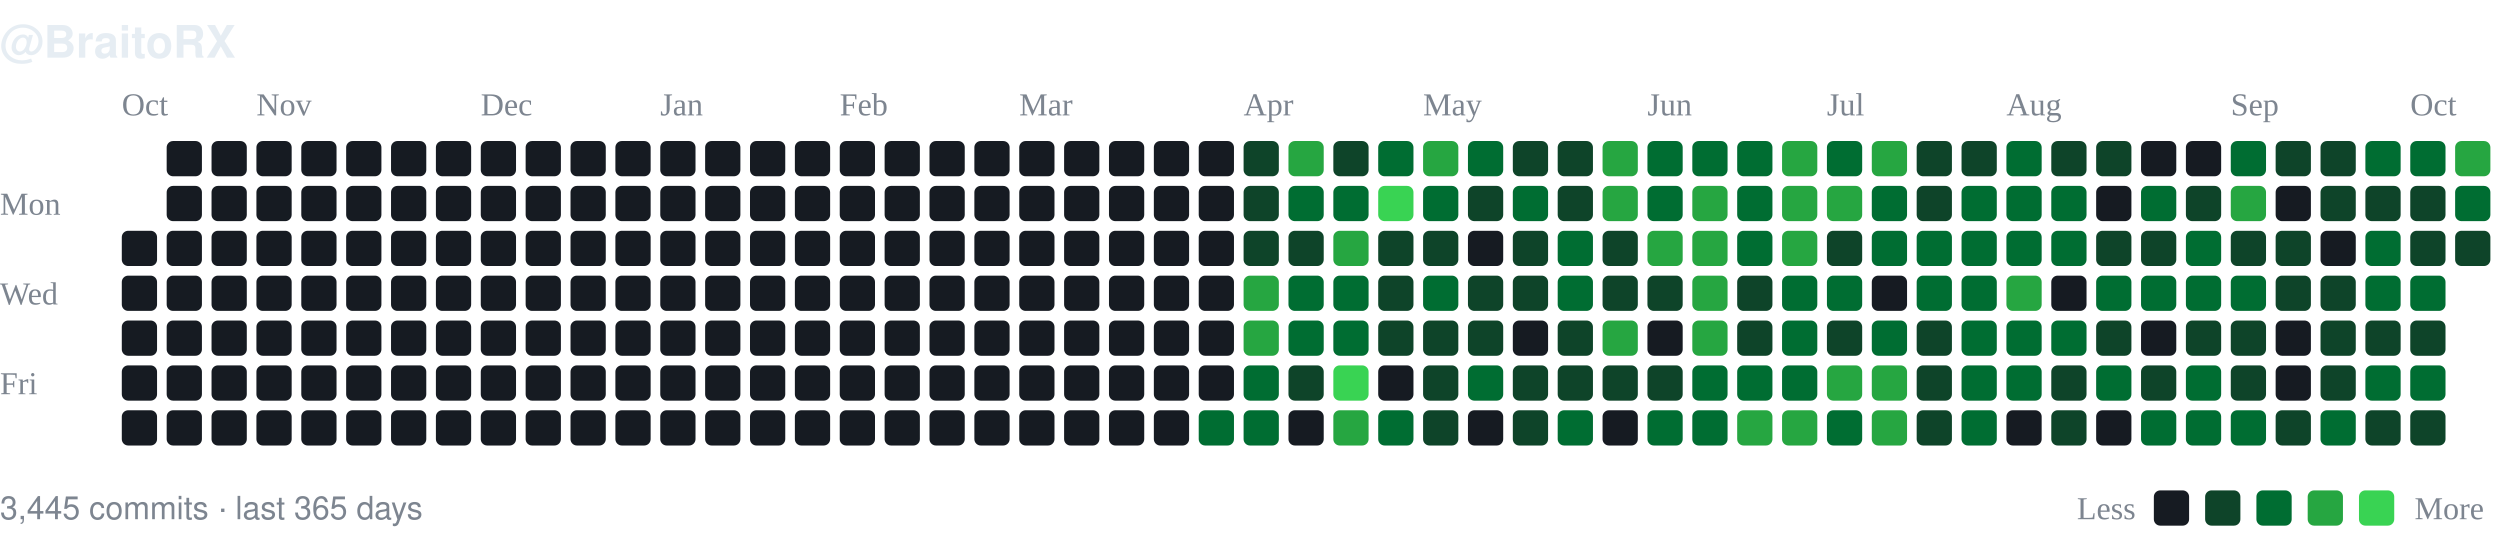
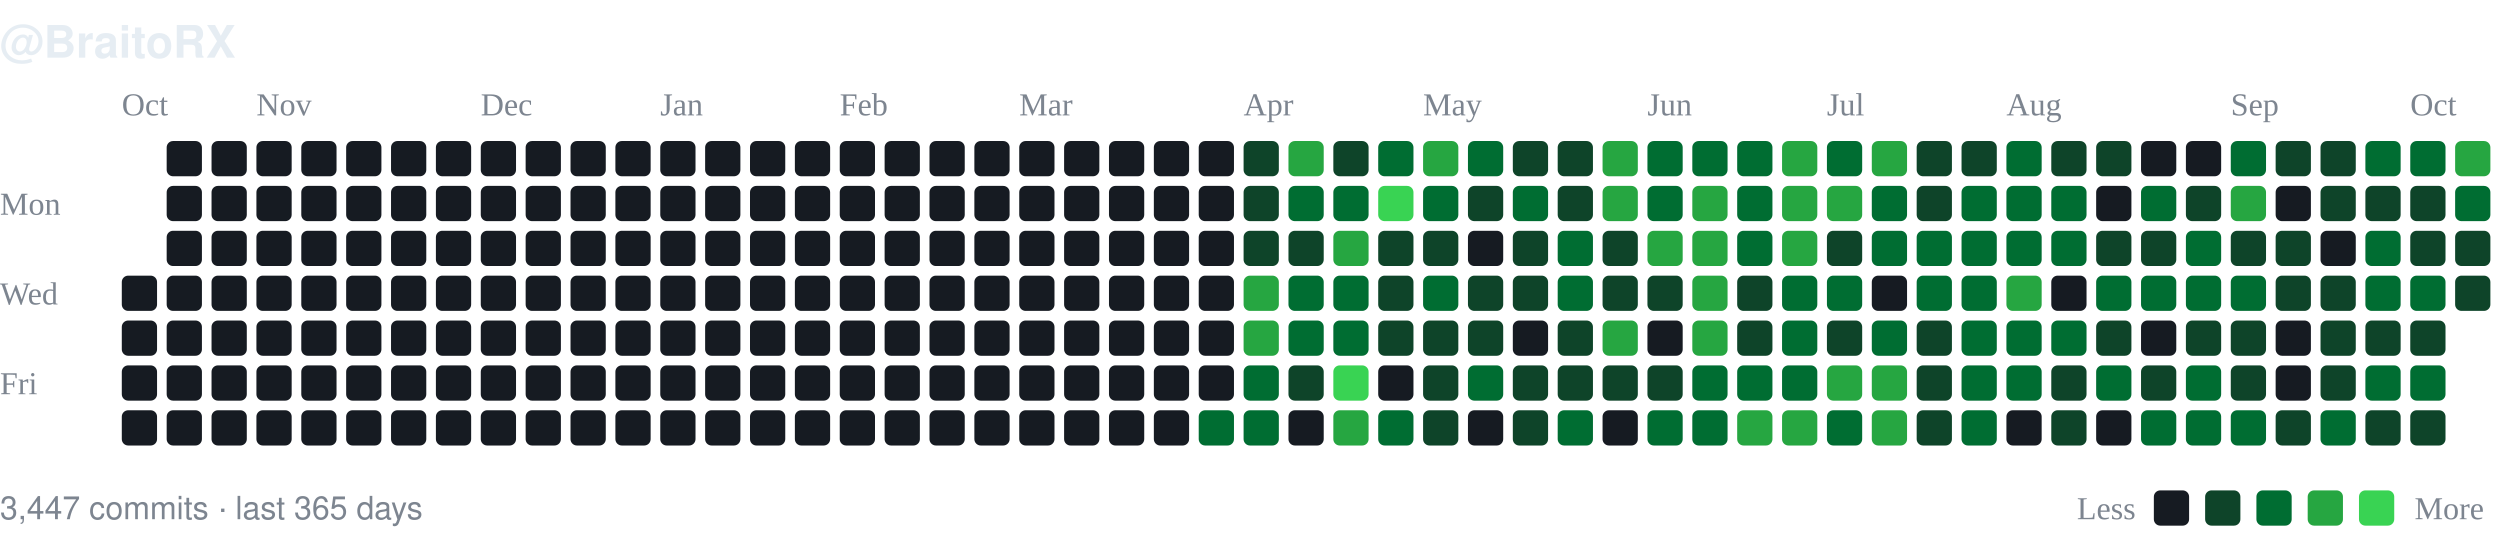
<svg xmlns="http://www.w3.org/2000/svg" width="780" height="170" viewBox="0 0 780 170" role="img">
  <text x="0" y="18" font-size="14" font-weight="600" fill="#e6edf3" font-family="ui-sans-serif,-apple-system,Segoe UI,Helvetica,Arial,sans-serif">@BraitoRX</text>
  <text x="0" y="67" font-size="10" fill="#7d8590">Mon</text>
  <text x="0" y="95" font-size="10" fill="#7d8590">Wed</text>
  <text x="0" y="123" font-size="10" fill="#7d8590">Fri</text>
  <text x="38" y="36" font-size="10" fill="#7d8590">Oct</text>
-   <rect x="38" y="72" width="11" height="11" rx="2" fill="#161b22" />
  <rect x="38" y="86" width="11" height="11" rx="2" fill="#161b22" />
  <rect x="38" y="100" width="11" height="11" rx="2" fill="#161b22" />
  <rect x="38" y="114" width="11" height="11" rx="2" fill="#161b22" />
  <rect x="38" y="128" width="11" height="11" rx="2" fill="#161b22" />
  <rect x="52" y="44" width="11" height="11" rx="2" fill="#161b22" />
  <rect x="52" y="58" width="11" height="11" rx="2" fill="#161b22" />
  <rect x="52" y="72" width="11" height="11" rx="2" fill="#161b22" />
  <rect x="52" y="86" width="11" height="11" rx="2" fill="#161b22" />
  <rect x="52" y="100" width="11" height="11" rx="2" fill="#161b22" />
  <rect x="52" y="114" width="11" height="11" rx="2" fill="#161b22" />
  <rect x="52" y="128" width="11" height="11" rx="2" fill="#161b22" />
  <rect x="66" y="44" width="11" height="11" rx="2" fill="#161b22" />
  <rect x="66" y="58" width="11" height="11" rx="2" fill="#161b22" />
  <rect x="66" y="72" width="11" height="11" rx="2" fill="#161b22" />
  <rect x="66" y="86" width="11" height="11" rx="2" fill="#161b22" />
  <rect x="66" y="100" width="11" height="11" rx="2" fill="#161b22" />
  <rect x="66" y="114" width="11" height="11" rx="2" fill="#161b22" />
  <rect x="66" y="128" width="11" height="11" rx="2" fill="#161b22" />
  <text x="80" y="36" font-size="10" fill="#7d8590">Nov</text>
  <rect x="80" y="44" width="11" height="11" rx="2" fill="#161b22" />
  <rect x="80" y="58" width="11" height="11" rx="2" fill="#161b22" />
  <rect x="80" y="72" width="11" height="11" rx="2" fill="#161b22" />
  <rect x="80" y="86" width="11" height="11" rx="2" fill="#161b22" />
  <rect x="80" y="100" width="11" height="11" rx="2" fill="#161b22" />
  <rect x="80" y="114" width="11" height="11" rx="2" fill="#161b22" />
  <rect x="80" y="128" width="11" height="11" rx="2" fill="#161b22" />
  <rect x="94" y="44" width="11" height="11" rx="2" fill="#161b22" />
  <rect x="94" y="58" width="11" height="11" rx="2" fill="#161b22" />
  <rect x="94" y="72" width="11" height="11" rx="2" fill="#161b22" />
  <rect x="94" y="86" width="11" height="11" rx="2" fill="#161b22" />
  <rect x="94" y="100" width="11" height="11" rx="2" fill="#161b22" />
  <rect x="94" y="114" width="11" height="11" rx="2" fill="#161b22" />
  <rect x="94" y="128" width="11" height="11" rx="2" fill="#161b22" />
  <rect x="108" y="44" width="11" height="11" rx="2" fill="#161b22" />
  <rect x="108" y="58" width="11" height="11" rx="2" fill="#161b22" />
  <rect x="108" y="72" width="11" height="11" rx="2" fill="#161b22" />
  <rect x="108" y="86" width="11" height="11" rx="2" fill="#161b22" />
  <rect x="108" y="100" width="11" height="11" rx="2" fill="#161b22" />
  <rect x="108" y="114" width="11" height="11" rx="2" fill="#161b22" />
  <rect x="108" y="128" width="11" height="11" rx="2" fill="#161b22" />
  <rect x="122" y="44" width="11" height="11" rx="2" fill="#161b22" />
  <rect x="122" y="58" width="11" height="11" rx="2" fill="#161b22" />
  <rect x="122" y="72" width="11" height="11" rx="2" fill="#161b22" />
  <rect x="122" y="86" width="11" height="11" rx="2" fill="#161b22" />
  <rect x="122" y="100" width="11" height="11" rx="2" fill="#161b22" />
  <rect x="122" y="114" width="11" height="11" rx="2" fill="#161b22" />
  <rect x="122" y="128" width="11" height="11" rx="2" fill="#161b22" />
  <rect x="136" y="44" width="11" height="11" rx="2" fill="#161b22" />
  <rect x="136" y="58" width="11" height="11" rx="2" fill="#161b22" />
  <rect x="136" y="72" width="11" height="11" rx="2" fill="#161b22" />
  <rect x="136" y="86" width="11" height="11" rx="2" fill="#161b22" />
  <rect x="136" y="100" width="11" height="11" rx="2" fill="#161b22" />
  <rect x="136" y="114" width="11" height="11" rx="2" fill="#161b22" />
  <rect x="136" y="128" width="11" height="11" rx="2" fill="#161b22" />
  <text x="150" y="36" font-size="10" fill="#7d8590">Dec</text>
  <rect x="150" y="44" width="11" height="11" rx="2" fill="#161b22" />
  <rect x="150" y="58" width="11" height="11" rx="2" fill="#161b22" />
  <rect x="150" y="72" width="11" height="11" rx="2" fill="#161b22" />
  <rect x="150" y="86" width="11" height="11" rx="2" fill="#161b22" />
  <rect x="150" y="100" width="11" height="11" rx="2" fill="#161b22" />
  <rect x="150" y="114" width="11" height="11" rx="2" fill="#161b22" />
  <rect x="150" y="128" width="11" height="11" rx="2" fill="#161b22" />
  <rect x="164" y="44" width="11" height="11" rx="2" fill="#161b22" />
  <rect x="164" y="58" width="11" height="11" rx="2" fill="#161b22" />
  <rect x="164" y="72" width="11" height="11" rx="2" fill="#161b22" />
  <rect x="164" y="86" width="11" height="11" rx="2" fill="#161b22" />
  <rect x="164" y="100" width="11" height="11" rx="2" fill="#161b22" />
  <rect x="164" y="114" width="11" height="11" rx="2" fill="#161b22" />
  <rect x="164" y="128" width="11" height="11" rx="2" fill="#161b22" />
  <rect x="178" y="44" width="11" height="11" rx="2" fill="#161b22" />
  <rect x="178" y="58" width="11" height="11" rx="2" fill="#161b22" />
  <rect x="178" y="72" width="11" height="11" rx="2" fill="#161b22" />
  <rect x="178" y="86" width="11" height="11" rx="2" fill="#161b22" />
  <rect x="178" y="100" width="11" height="11" rx="2" fill="#161b22" />
  <rect x="178" y="114" width="11" height="11" rx="2" fill="#161b22" />
  <rect x="178" y="128" width="11" height="11" rx="2" fill="#161b22" />
  <rect x="192" y="44" width="11" height="11" rx="2" fill="#161b22" />
  <rect x="192" y="58" width="11" height="11" rx="2" fill="#161b22" />
  <rect x="192" y="72" width="11" height="11" rx="2" fill="#161b22" />
  <rect x="192" y="86" width="11" height="11" rx="2" fill="#161b22" />
  <rect x="192" y="100" width="11" height="11" rx="2" fill="#161b22" />
  <rect x="192" y="114" width="11" height="11" rx="2" fill="#161b22" />
  <rect x="192" y="128" width="11" height="11" rx="2" fill="#161b22" />
  <text x="206" y="36" font-size="10" fill="#7d8590">Jan</text>
  <rect x="206" y="44" width="11" height="11" rx="2" fill="#161b22" />
  <rect x="206" y="58" width="11" height="11" rx="2" fill="#161b22" />
  <rect x="206" y="72" width="11" height="11" rx="2" fill="#161b22" />
  <rect x="206" y="86" width="11" height="11" rx="2" fill="#161b22" />
  <rect x="206" y="100" width="11" height="11" rx="2" fill="#161b22" />
  <rect x="206" y="114" width="11" height="11" rx="2" fill="#161b22" />
  <rect x="206" y="128" width="11" height="11" rx="2" fill="#161b22" />
  <rect x="220" y="44" width="11" height="11" rx="2" fill="#161b22" />
  <rect x="220" y="58" width="11" height="11" rx="2" fill="#161b22" />
  <rect x="220" y="72" width="11" height="11" rx="2" fill="#161b22" />
  <rect x="220" y="86" width="11" height="11" rx="2" fill="#161b22" />
  <rect x="220" y="100" width="11" height="11" rx="2" fill="#161b22" />
  <rect x="220" y="114" width="11" height="11" rx="2" fill="#161b22" />
  <rect x="220" y="128" width="11" height="11" rx="2" fill="#161b22" />
  <rect x="234" y="44" width="11" height="11" rx="2" fill="#161b22" />
  <rect x="234" y="58" width="11" height="11" rx="2" fill="#161b22" />
  <rect x="234" y="72" width="11" height="11" rx="2" fill="#161b22" />
  <rect x="234" y="86" width="11" height="11" rx="2" fill="#161b22" />
  <rect x="234" y="100" width="11" height="11" rx="2" fill="#161b22" />
  <rect x="234" y="114" width="11" height="11" rx="2" fill="#161b22" />
  <rect x="234" y="128" width="11" height="11" rx="2" fill="#161b22" />
  <rect x="248" y="44" width="11" height="11" rx="2" fill="#161b22" />
  <rect x="248" y="58" width="11" height="11" rx="2" fill="#161b22" />
  <rect x="248" y="72" width="11" height="11" rx="2" fill="#161b22" />
  <rect x="248" y="86" width="11" height="11" rx="2" fill="#161b22" />
  <rect x="248" y="100" width="11" height="11" rx="2" fill="#161b22" />
  <rect x="248" y="114" width="11" height="11" rx="2" fill="#161b22" />
  <rect x="248" y="128" width="11" height="11" rx="2" fill="#161b22" />
  <text x="262" y="36" font-size="10" fill="#7d8590">Feb</text>
  <rect x="262" y="44" width="11" height="11" rx="2" fill="#161b22" />
  <rect x="262" y="58" width="11" height="11" rx="2" fill="#161b22" />
  <rect x="262" y="72" width="11" height="11" rx="2" fill="#161b22" />
  <rect x="262" y="86" width="11" height="11" rx="2" fill="#161b22" />
  <rect x="262" y="100" width="11" height="11" rx="2" fill="#161b22" />
  <rect x="262" y="114" width="11" height="11" rx="2" fill="#161b22" />
  <rect x="262" y="128" width="11" height="11" rx="2" fill="#161b22" />
  <rect x="276" y="44" width="11" height="11" rx="2" fill="#161b22" />
  <rect x="276" y="58" width="11" height="11" rx="2" fill="#161b22" />
  <rect x="276" y="72" width="11" height="11" rx="2" fill="#161b22" />
  <rect x="276" y="86" width="11" height="11" rx="2" fill="#161b22" />
  <rect x="276" y="100" width="11" height="11" rx="2" fill="#161b22" />
  <rect x="276" y="114" width="11" height="11" rx="2" fill="#161b22" />
  <rect x="276" y="128" width="11" height="11" rx="2" fill="#161b22" />
  <rect x="290" y="44" width="11" height="11" rx="2" fill="#161b22" />
  <rect x="290" y="58" width="11" height="11" rx="2" fill="#161b22" />
  <rect x="290" y="72" width="11" height="11" rx="2" fill="#161b22" />
  <rect x="290" y="86" width="11" height="11" rx="2" fill="#161b22" />
  <rect x="290" y="100" width="11" height="11" rx="2" fill="#161b22" />
  <rect x="290" y="114" width="11" height="11" rx="2" fill="#161b22" />
  <rect x="290" y="128" width="11" height="11" rx="2" fill="#161b22" />
  <rect x="304" y="44" width="11" height="11" rx="2" fill="#161b22" />
  <rect x="304" y="58" width="11" height="11" rx="2" fill="#161b22" />
  <rect x="304" y="72" width="11" height="11" rx="2" fill="#161b22" />
  <rect x="304" y="86" width="11" height="11" rx="2" fill="#161b22" />
  <rect x="304" y="100" width="11" height="11" rx="2" fill="#161b22" />
  <rect x="304" y="114" width="11" height="11" rx="2" fill="#161b22" />
  <rect x="304" y="128" width="11" height="11" rx="2" fill="#161b22" />
  <text x="318" y="36" font-size="10" fill="#7d8590">Mar</text>
  <rect x="318" y="44" width="11" height="11" rx="2" fill="#161b22" />
  <rect x="318" y="58" width="11" height="11" rx="2" fill="#161b22" />
  <rect x="318" y="72" width="11" height="11" rx="2" fill="#161b22" />
  <rect x="318" y="86" width="11" height="11" rx="2" fill="#161b22" />
  <rect x="318" y="100" width="11" height="11" rx="2" fill="#161b22" />
  <rect x="318" y="114" width="11" height="11" rx="2" fill="#161b22" />
  <rect x="318" y="128" width="11" height="11" rx="2" fill="#161b22" />
  <rect x="332" y="44" width="11" height="11" rx="2" fill="#161b22" />
  <rect x="332" y="58" width="11" height="11" rx="2" fill="#161b22" />
  <rect x="332" y="72" width="11" height="11" rx="2" fill="#161b22" />
  <rect x="332" y="86" width="11" height="11" rx="2" fill="#161b22" />
  <rect x="332" y="100" width="11" height="11" rx="2" fill="#161b22" />
  <rect x="332" y="114" width="11" height="11" rx="2" fill="#161b22" />
  <rect x="332" y="128" width="11" height="11" rx="2" fill="#161b22" />
  <rect x="346" y="44" width="11" height="11" rx="2" fill="#161b22" />
  <rect x="346" y="58" width="11" height="11" rx="2" fill="#161b22" />
  <rect x="346" y="72" width="11" height="11" rx="2" fill="#161b22" />
  <rect x="346" y="86" width="11" height="11" rx="2" fill="#161b22" />
  <rect x="346" y="100" width="11" height="11" rx="2" fill="#161b22" />
  <rect x="346" y="114" width="11" height="11" rx="2" fill="#161b22" />
  <rect x="346" y="128" width="11" height="11" rx="2" fill="#161b22" />
  <rect x="360" y="44" width="11" height="11" rx="2" fill="#161b22" />
  <rect x="360" y="58" width="11" height="11" rx="2" fill="#161b22" />
  <rect x="360" y="72" width="11" height="11" rx="2" fill="#161b22" />
  <rect x="360" y="86" width="11" height="11" rx="2" fill="#161b22" />
  <rect x="360" y="100" width="11" height="11" rx="2" fill="#161b22" />
  <rect x="360" y="114" width="11" height="11" rx="2" fill="#161b22" />
  <rect x="360" y="128" width="11" height="11" rx="2" fill="#161b22" />
  <rect x="374" y="44" width="11" height="11" rx="2" fill="#161b22" />
  <rect x="374" y="58" width="11" height="11" rx="2" fill="#161b22" />
  <rect x="374" y="72" width="11" height="11" rx="2" fill="#161b22" />
  <rect x="374" y="86" width="11" height="11" rx="2" fill="#161b22" />
  <rect x="374" y="100" width="11" height="11" rx="2" fill="#161b22" />
  <rect x="374" y="114" width="11" height="11" rx="2" fill="#161b22" />
  <rect x="374" y="128" width="11" height="11" rx="2" fill="#006d32" />
  <text x="388" y="36" font-size="10" fill="#7d8590">Apr</text>
  <rect x="388" y="44" width="11" height="11" rx="2" fill="#0e4429" />
  <rect x="388" y="58" width="11" height="11" rx="2" fill="#0e4429" />
  <rect x="388" y="72" width="11" height="11" rx="2" fill="#0e4429" />
  <rect x="388" y="86" width="11" height="11" rx="2" fill="#26a641" />
  <rect x="388" y="100" width="11" height="11" rx="2" fill="#26a641" />
  <rect x="388" y="114" width="11" height="11" rx="2" fill="#006d32" />
  <rect x="388" y="128" width="11" height="11" rx="2" fill="#006d32" />
  <rect x="402" y="44" width="11" height="11" rx="2" fill="#26a641" />
  <rect x="402" y="58" width="11" height="11" rx="2" fill="#006d32" />
  <rect x="402" y="72" width="11" height="11" rx="2" fill="#0e4429" />
  <rect x="402" y="86" width="11" height="11" rx="2" fill="#006d32" />
  <rect x="402" y="100" width="11" height="11" rx="2" fill="#006d32" />
  <rect x="402" y="114" width="11" height="11" rx="2" fill="#0e4429" />
  <rect x="402" y="128" width="11" height="11" rx="2" fill="#161b22" />
  <rect x="416" y="44" width="11" height="11" rx="2" fill="#0e4429" />
  <rect x="416" y="58" width="11" height="11" rx="2" fill="#006d32" />
  <rect x="416" y="72" width="11" height="11" rx="2" fill="#26a641" />
  <rect x="416" y="86" width="11" height="11" rx="2" fill="#006d32" />
  <rect x="416" y="100" width="11" height="11" rx="2" fill="#006d32" />
  <rect x="416" y="114" width="11" height="11" rx="2" fill="#39d353" />
  <rect x="416" y="128" width="11" height="11" rx="2" fill="#26a641" />
  <rect x="430" y="44" width="11" height="11" rx="2" fill="#006d32" />
  <rect x="430" y="58" width="11" height="11" rx="2" fill="#39d353" />
  <rect x="430" y="72" width="11" height="11" rx="2" fill="#0e4429" />
  <rect x="430" y="86" width="11" height="11" rx="2" fill="#0e4429" />
  <rect x="430" y="100" width="11" height="11" rx="2" fill="#0e4429" />
  <rect x="430" y="114" width="11" height="11" rx="2" fill="#161b22" />
  <rect x="430" y="128" width="11" height="11" rx="2" fill="#006d32" />
  <text x="444" y="36" font-size="10" fill="#7d8590">May</text>
  <rect x="444" y="44" width="11" height="11" rx="2" fill="#26a641" />
  <rect x="444" y="58" width="11" height="11" rx="2" fill="#006d32" />
  <rect x="444" y="72" width="11" height="11" rx="2" fill="#0e4429" />
  <rect x="444" y="86" width="11" height="11" rx="2" fill="#006d32" />
  <rect x="444" y="100" width="11" height="11" rx="2" fill="#0e4429" />
  <rect x="444" y="114" width="11" height="11" rx="2" fill="#0e4429" />
  <rect x="444" y="128" width="11" height="11" rx="2" fill="#0e4429" />
  <rect x="458" y="44" width="11" height="11" rx="2" fill="#006d32" />
  <rect x="458" y="58" width="11" height="11" rx="2" fill="#0e4429" />
  <rect x="458" y="72" width="11" height="11" rx="2" fill="#161b22" />
  <rect x="458" y="86" width="11" height="11" rx="2" fill="#0e4429" />
  <rect x="458" y="100" width="11" height="11" rx="2" fill="#0e4429" />
  <rect x="458" y="114" width="11" height="11" rx="2" fill="#006d32" />
  <rect x="458" y="128" width="11" height="11" rx="2" fill="#161b22" />
  <rect x="472" y="44" width="11" height="11" rx="2" fill="#0e4429" />
  <rect x="472" y="58" width="11" height="11" rx="2" fill="#006d32" />
  <rect x="472" y="72" width="11" height="11" rx="2" fill="#0e4429" />
  <rect x="472" y="86" width="11" height="11" rx="2" fill="#0e4429" />
  <rect x="472" y="100" width="11" height="11" rx="2" fill="#161b22" />
  <rect x="472" y="114" width="11" height="11" rx="2" fill="#0e4429" />
  <rect x="472" y="128" width="11" height="11" rx="2" fill="#0e4429" />
  <rect x="486" y="44" width="11" height="11" rx="2" fill="#0e4429" />
  <rect x="486" y="58" width="11" height="11" rx="2" fill="#0e4429" />
  <rect x="486" y="72" width="11" height="11" rx="2" fill="#006d32" />
  <rect x="486" y="86" width="11" height="11" rx="2" fill="#006d32" />
  <rect x="486" y="100" width="11" height="11" rx="2" fill="#0e4429" />
  <rect x="486" y="114" width="11" height="11" rx="2" fill="#0e4429" />
  <rect x="486" y="128" width="11" height="11" rx="2" fill="#006d32" />
  <rect x="500" y="44" width="11" height="11" rx="2" fill="#26a641" />
  <rect x="500" y="58" width="11" height="11" rx="2" fill="#26a641" />
  <rect x="500" y="72" width="11" height="11" rx="2" fill="#0e4429" />
  <rect x="500" y="86" width="11" height="11" rx="2" fill="#0e4429" />
  <rect x="500" y="100" width="11" height="11" rx="2" fill="#26a641" />
  <rect x="500" y="114" width="11" height="11" rx="2" fill="#0e4429" />
  <rect x="500" y="128" width="11" height="11" rx="2" fill="#161b22" />
  <text x="514" y="36" font-size="10" fill="#7d8590">Jun</text>
  <rect x="514" y="44" width="11" height="11" rx="2" fill="#006d32" />
  <rect x="514" y="58" width="11" height="11" rx="2" fill="#006d32" />
  <rect x="514" y="72" width="11" height="11" rx="2" fill="#26a641" />
  <rect x="514" y="86" width="11" height="11" rx="2" fill="#0e4429" />
  <rect x="514" y="100" width="11" height="11" rx="2" fill="#161b22" />
  <rect x="514" y="114" width="11" height="11" rx="2" fill="#0e4429" />
  <rect x="514" y="128" width="11" height="11" rx="2" fill="#006d32" />
  <rect x="528" y="44" width="11" height="11" rx="2" fill="#006d32" />
  <rect x="528" y="58" width="11" height="11" rx="2" fill="#26a641" />
  <rect x="528" y="72" width="11" height="11" rx="2" fill="#26a641" />
  <rect x="528" y="86" width="11" height="11" rx="2" fill="#26a641" />
  <rect x="528" y="100" width="11" height="11" rx="2" fill="#26a641" />
  <rect x="528" y="114" width="11" height="11" rx="2" fill="#006d32" />
  <rect x="528" y="128" width="11" height="11" rx="2" fill="#006d32" />
  <rect x="542" y="44" width="11" height="11" rx="2" fill="#006d32" />
  <rect x="542" y="58" width="11" height="11" rx="2" fill="#006d32" />
  <rect x="542" y="72" width="11" height="11" rx="2" fill="#006d32" />
  <rect x="542" y="86" width="11" height="11" rx="2" fill="#0e4429" />
  <rect x="542" y="100" width="11" height="11" rx="2" fill="#0e4429" />
  <rect x="542" y="114" width="11" height="11" rx="2" fill="#006d32" />
  <rect x="542" y="128" width="11" height="11" rx="2" fill="#26a641" />
  <rect x="556" y="44" width="11" height="11" rx="2" fill="#26a641" />
  <rect x="556" y="58" width="11" height="11" rx="2" fill="#26a641" />
  <rect x="556" y="72" width="11" height="11" rx="2" fill="#26a641" />
  <rect x="556" y="86" width="11" height="11" rx="2" fill="#006d32" />
  <rect x="556" y="100" width="11" height="11" rx="2" fill="#006d32" />
  <rect x="556" y="114" width="11" height="11" rx="2" fill="#006d32" />
  <rect x="556" y="128" width="11" height="11" rx="2" fill="#26a641" />
  <text x="570" y="36" font-size="10" fill="#7d8590">Jul</text>
  <rect x="570" y="44" width="11" height="11" rx="2" fill="#006d32" />
  <rect x="570" y="58" width="11" height="11" rx="2" fill="#26a641" />
  <rect x="570" y="72" width="11" height="11" rx="2" fill="#0e4429" />
  <rect x="570" y="86" width="11" height="11" rx="2" fill="#006d32" />
  <rect x="570" y="100" width="11" height="11" rx="2" fill="#0e4429" />
  <rect x="570" y="114" width="11" height="11" rx="2" fill="#26a641" />
  <rect x="570" y="128" width="11" height="11" rx="2" fill="#006d32" />
  <rect x="584" y="44" width="11" height="11" rx="2" fill="#26a641" />
  <rect x="584" y="58" width="11" height="11" rx="2" fill="#006d32" />
  <rect x="584" y="72" width="11" height="11" rx="2" fill="#006d32" />
  <rect x="584" y="86" width="11" height="11" rx="2" fill="#161b22" />
  <rect x="584" y="100" width="11" height="11" rx="2" fill="#006d32" />
  <rect x="584" y="114" width="11" height="11" rx="2" fill="#26a641" />
  <rect x="584" y="128" width="11" height="11" rx="2" fill="#26a641" />
  <rect x="598" y="44" width="11" height="11" rx="2" fill="#0e4429" />
  <rect x="598" y="58" width="11" height="11" rx="2" fill="#0e4429" />
  <rect x="598" y="72" width="11" height="11" rx="2" fill="#006d32" />
  <rect x="598" y="86" width="11" height="11" rx="2" fill="#006d32" />
  <rect x="598" y="100" width="11" height="11" rx="2" fill="#0e4429" />
  <rect x="598" y="114" width="11" height="11" rx="2" fill="#0e4429" />
  <rect x="598" y="128" width="11" height="11" rx="2" fill="#0e4429" />
  <rect x="612" y="44" width="11" height="11" rx="2" fill="#0e4429" />
  <rect x="612" y="58" width="11" height="11" rx="2" fill="#006d32" />
  <rect x="612" y="72" width="11" height="11" rx="2" fill="#006d32" />
  <rect x="612" y="86" width="11" height="11" rx="2" fill="#006d32" />
  <rect x="612" y="100" width="11" height="11" rx="2" fill="#006d32" />
  <rect x="612" y="114" width="11" height="11" rx="2" fill="#006d32" />
  <rect x="612" y="128" width="11" height="11" rx="2" fill="#006d32" />
  <text x="626" y="36" font-size="10" fill="#7d8590">Aug</text>
  <rect x="626" y="44" width="11" height="11" rx="2" fill="#006d32" />
  <rect x="626" y="58" width="11" height="11" rx="2" fill="#006d32" />
  <rect x="626" y="72" width="11" height="11" rx="2" fill="#006d32" />
  <rect x="626" y="86" width="11" height="11" rx="2" fill="#26a641" />
  <rect x="626" y="100" width="11" height="11" rx="2" fill="#006d32" />
  <rect x="626" y="114" width="11" height="11" rx="2" fill="#006d32" />
  <rect x="626" y="128" width="11" height="11" rx="2" fill="#161b22" />
  <rect x="640" y="44" width="11" height="11" rx="2" fill="#0e4429" />
  <rect x="640" y="58" width="11" height="11" rx="2" fill="#006d32" />
  <rect x="640" y="72" width="11" height="11" rx="2" fill="#006d32" />
  <rect x="640" y="86" width="11" height="11" rx="2" fill="#161b22" />
  <rect x="640" y="100" width="11" height="11" rx="2" fill="#006d32" />
  <rect x="640" y="114" width="11" height="11" rx="2" fill="#0e4429" />
  <rect x="640" y="128" width="11" height="11" rx="2" fill="#0e4429" />
  <rect x="654" y="44" width="11" height="11" rx="2" fill="#0e4429" />
  <rect x="654" y="58" width="11" height="11" rx="2" fill="#161b22" />
  <rect x="654" y="72" width="11" height="11" rx="2" fill="#0e4429" />
  <rect x="654" y="86" width="11" height="11" rx="2" fill="#006d32" />
  <rect x="654" y="100" width="11" height="11" rx="2" fill="#0e4429" />
  <rect x="654" y="114" width="11" height="11" rx="2" fill="#006d32" />
  <rect x="654" y="128" width="11" height="11" rx="2" fill="#161b22" />
  <rect x="668" y="44" width="11" height="11" rx="2" fill="#161b22" />
  <rect x="668" y="58" width="11" height="11" rx="2" fill="#006d32" />
  <rect x="668" y="72" width="11" height="11" rx="2" fill="#0e4429" />
  <rect x="668" y="86" width="11" height="11" rx="2" fill="#006d32" />
  <rect x="668" y="100" width="11" height="11" rx="2" fill="#161b22" />
  <rect x="668" y="114" width="11" height="11" rx="2" fill="#0e4429" />
  <rect x="668" y="128" width="11" height="11" rx="2" fill="#006d32" />
  <rect x="682" y="44" width="11" height="11" rx="2" fill="#161b22" />
  <rect x="682" y="58" width="11" height="11" rx="2" fill="#0e4429" />
  <rect x="682" y="72" width="11" height="11" rx="2" fill="#006d32" />
  <rect x="682" y="86" width="11" height="11" rx="2" fill="#006d32" />
  <rect x="682" y="100" width="11" height="11" rx="2" fill="#0e4429" />
  <rect x="682" y="114" width="11" height="11" rx="2" fill="#006d32" />
  <rect x="682" y="128" width="11" height="11" rx="2" fill="#006d32" />
  <text x="696" y="36" font-size="10" fill="#7d8590">Sep</text>
  <rect x="696" y="44" width="11" height="11" rx="2" fill="#006d32" />
  <rect x="696" y="58" width="11" height="11" rx="2" fill="#26a641" />
  <rect x="696" y="72" width="11" height="11" rx="2" fill="#0e4429" />
  <rect x="696" y="86" width="11" height="11" rx="2" fill="#006d32" />
  <rect x="696" y="100" width="11" height="11" rx="2" fill="#0e4429" />
  <rect x="696" y="114" width="11" height="11" rx="2" fill="#0e4429" />
  <rect x="696" y="128" width="11" height="11" rx="2" fill="#006d32" />
  <rect x="710" y="44" width="11" height="11" rx="2" fill="#0e4429" />
  <rect x="710" y="58" width="11" height="11" rx="2" fill="#161b22" />
  <rect x="710" y="72" width="11" height="11" rx="2" fill="#0e4429" />
  <rect x="710" y="86" width="11" height="11" rx="2" fill="#0e4429" />
  <rect x="710" y="100" width="11" height="11" rx="2" fill="#161b22" />
  <rect x="710" y="114" width="11" height="11" rx="2" fill="#161b22" />
  <rect x="710" y="128" width="11" height="11" rx="2" fill="#0e4429" />
  <rect x="724" y="44" width="11" height="11" rx="2" fill="#0e4429" />
  <rect x="724" y="58" width="11" height="11" rx="2" fill="#0e4429" />
  <rect x="724" y="72" width="11" height="11" rx="2" fill="#161b22" />
  <rect x="724" y="86" width="11" height="11" rx="2" fill="#0e4429" />
  <rect x="724" y="100" width="11" height="11" rx="2" fill="#0e4429" />
  <rect x="724" y="114" width="11" height="11" rx="2" fill="#0e4429" />
  <rect x="724" y="128" width="11" height="11" rx="2" fill="#006d32" />
  <rect x="738" y="44" width="11" height="11" rx="2" fill="#006d32" />
  <rect x="738" y="58" width="11" height="11" rx="2" fill="#0e4429" />
  <rect x="738" y="72" width="11" height="11" rx="2" fill="#006d32" />
  <rect x="738" y="86" width="11" height="11" rx="2" fill="#006d32" />
  <rect x="738" y="100" width="11" height="11" rx="2" fill="#0e4429" />
  <rect x="738" y="114" width="11" height="11" rx="2" fill="#006d32" />
  <rect x="738" y="128" width="11" height="11" rx="2" fill="#0e4429" />
  <text x="752" y="36" font-size="10" fill="#7d8590">Oct</text>
  <rect x="752" y="44" width="11" height="11" rx="2" fill="#006d32" />
  <rect x="752" y="58" width="11" height="11" rx="2" fill="#0e4429" />
  <rect x="752" y="72" width="11" height="11" rx="2" fill="#0e4429" />
  <rect x="752" y="86" width="11" height="11" rx="2" fill="#006d32" />
  <rect x="752" y="100" width="11" height="11" rx="2" fill="#0e4429" />
  <rect x="752" y="114" width="11" height="11" rx="2" fill="#006d32" />
  <rect x="752" y="128" width="11" height="11" rx="2" fill="#0e4429" />
  <rect x="766" y="44" width="11" height="11" rx="2" fill="#26a641" />
  <rect x="766" y="58" width="11" height="11" rx="2" fill="#006d32" />
  <rect x="766" y="72" width="11" height="11" rx="2" fill="#0e4429" />
+   <rect x="766" y="86" width="11" height="11" rx="2" fill="#0e4429" />
  <text x="648" y="162" font-size="10" fill="#7d8590">Less</text>
  <rect x="672" y="153" width="11" height="11" rx="2" fill="#161b22" />
  <rect x="688" y="153" width="11" height="11" rx="2" fill="#0e4429" />
  <rect x="704" y="153" width="11" height="11" rx="2" fill="#006d32" />
  <rect x="720" y="153" width="11" height="11" rx="2" fill="#26a641" />
  <rect x="736" y="153" width="11" height="11" rx="2" fill="#39d353" />
  <text x="775" y="162" font-size="10" fill="#7d8590" text-anchor="end">More</text>
-   <text x="0" y="162" font-size="10" fill="#7d8590" font-family="ui-sans-serif,-apple-system,Segoe UI,Helvetica,Arial,sans-serif">3,445 commits · last 365 days</text>
+   <text x="0" y="162" font-size="10" fill="#7d8590" font-family="ui-sans-serif,-apple-system,Segoe UI,Helvetica,Arial,sans-serif">3,447 commits · last 365 days</text>
</svg>
